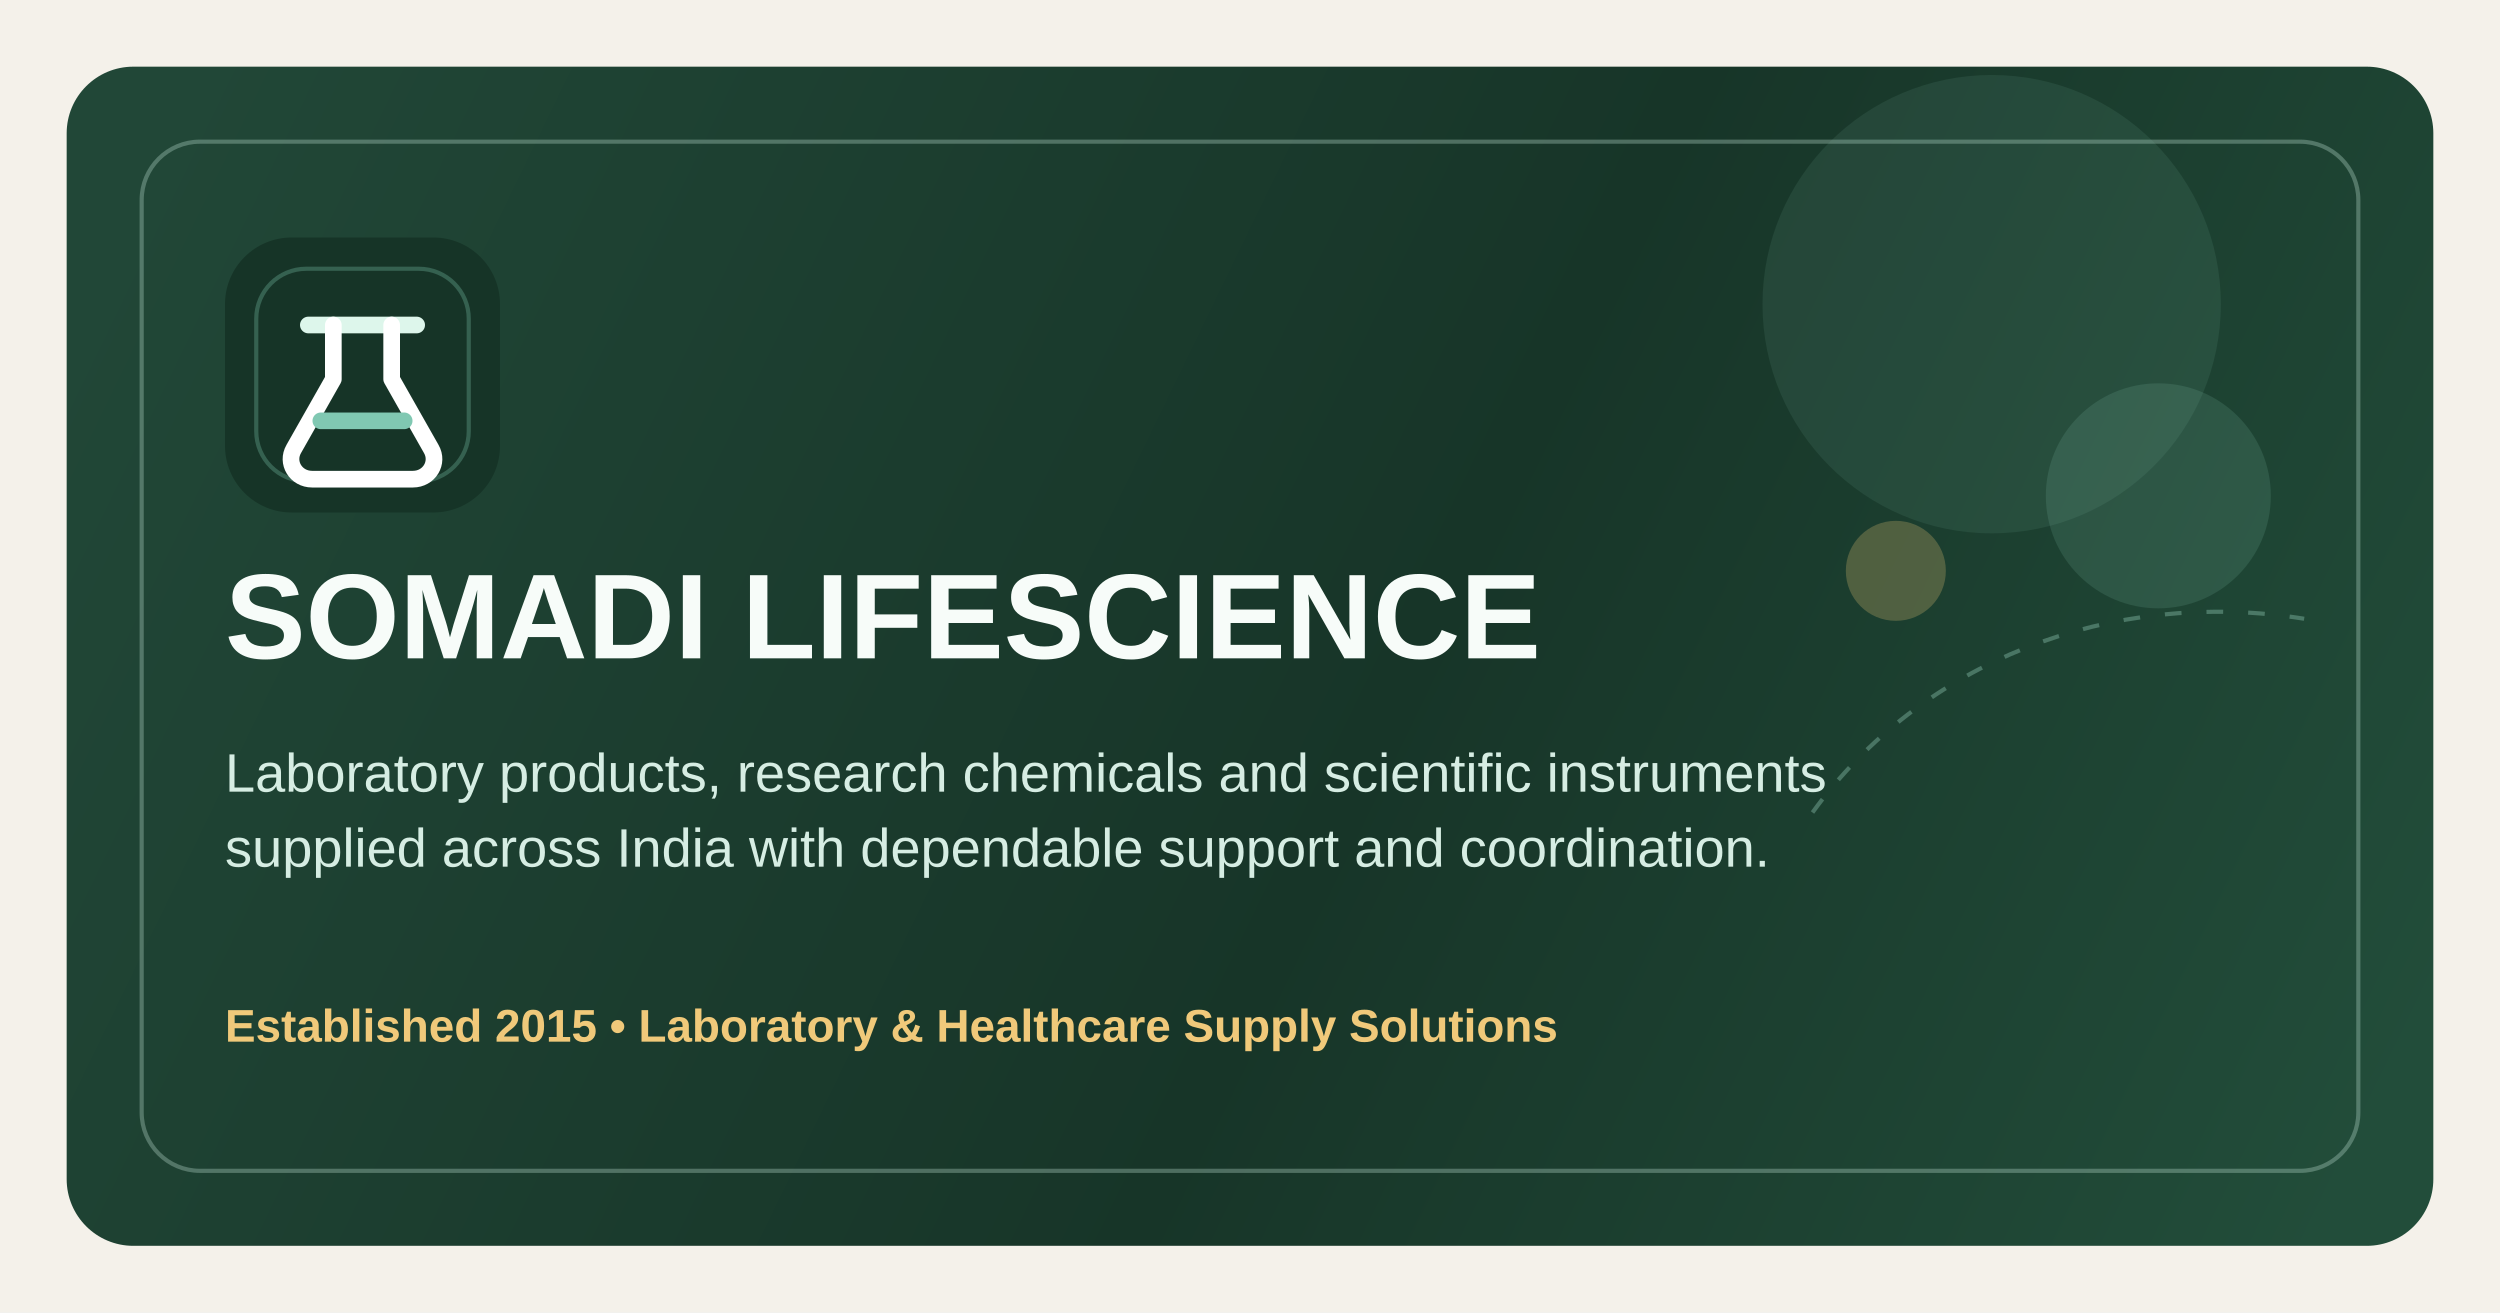
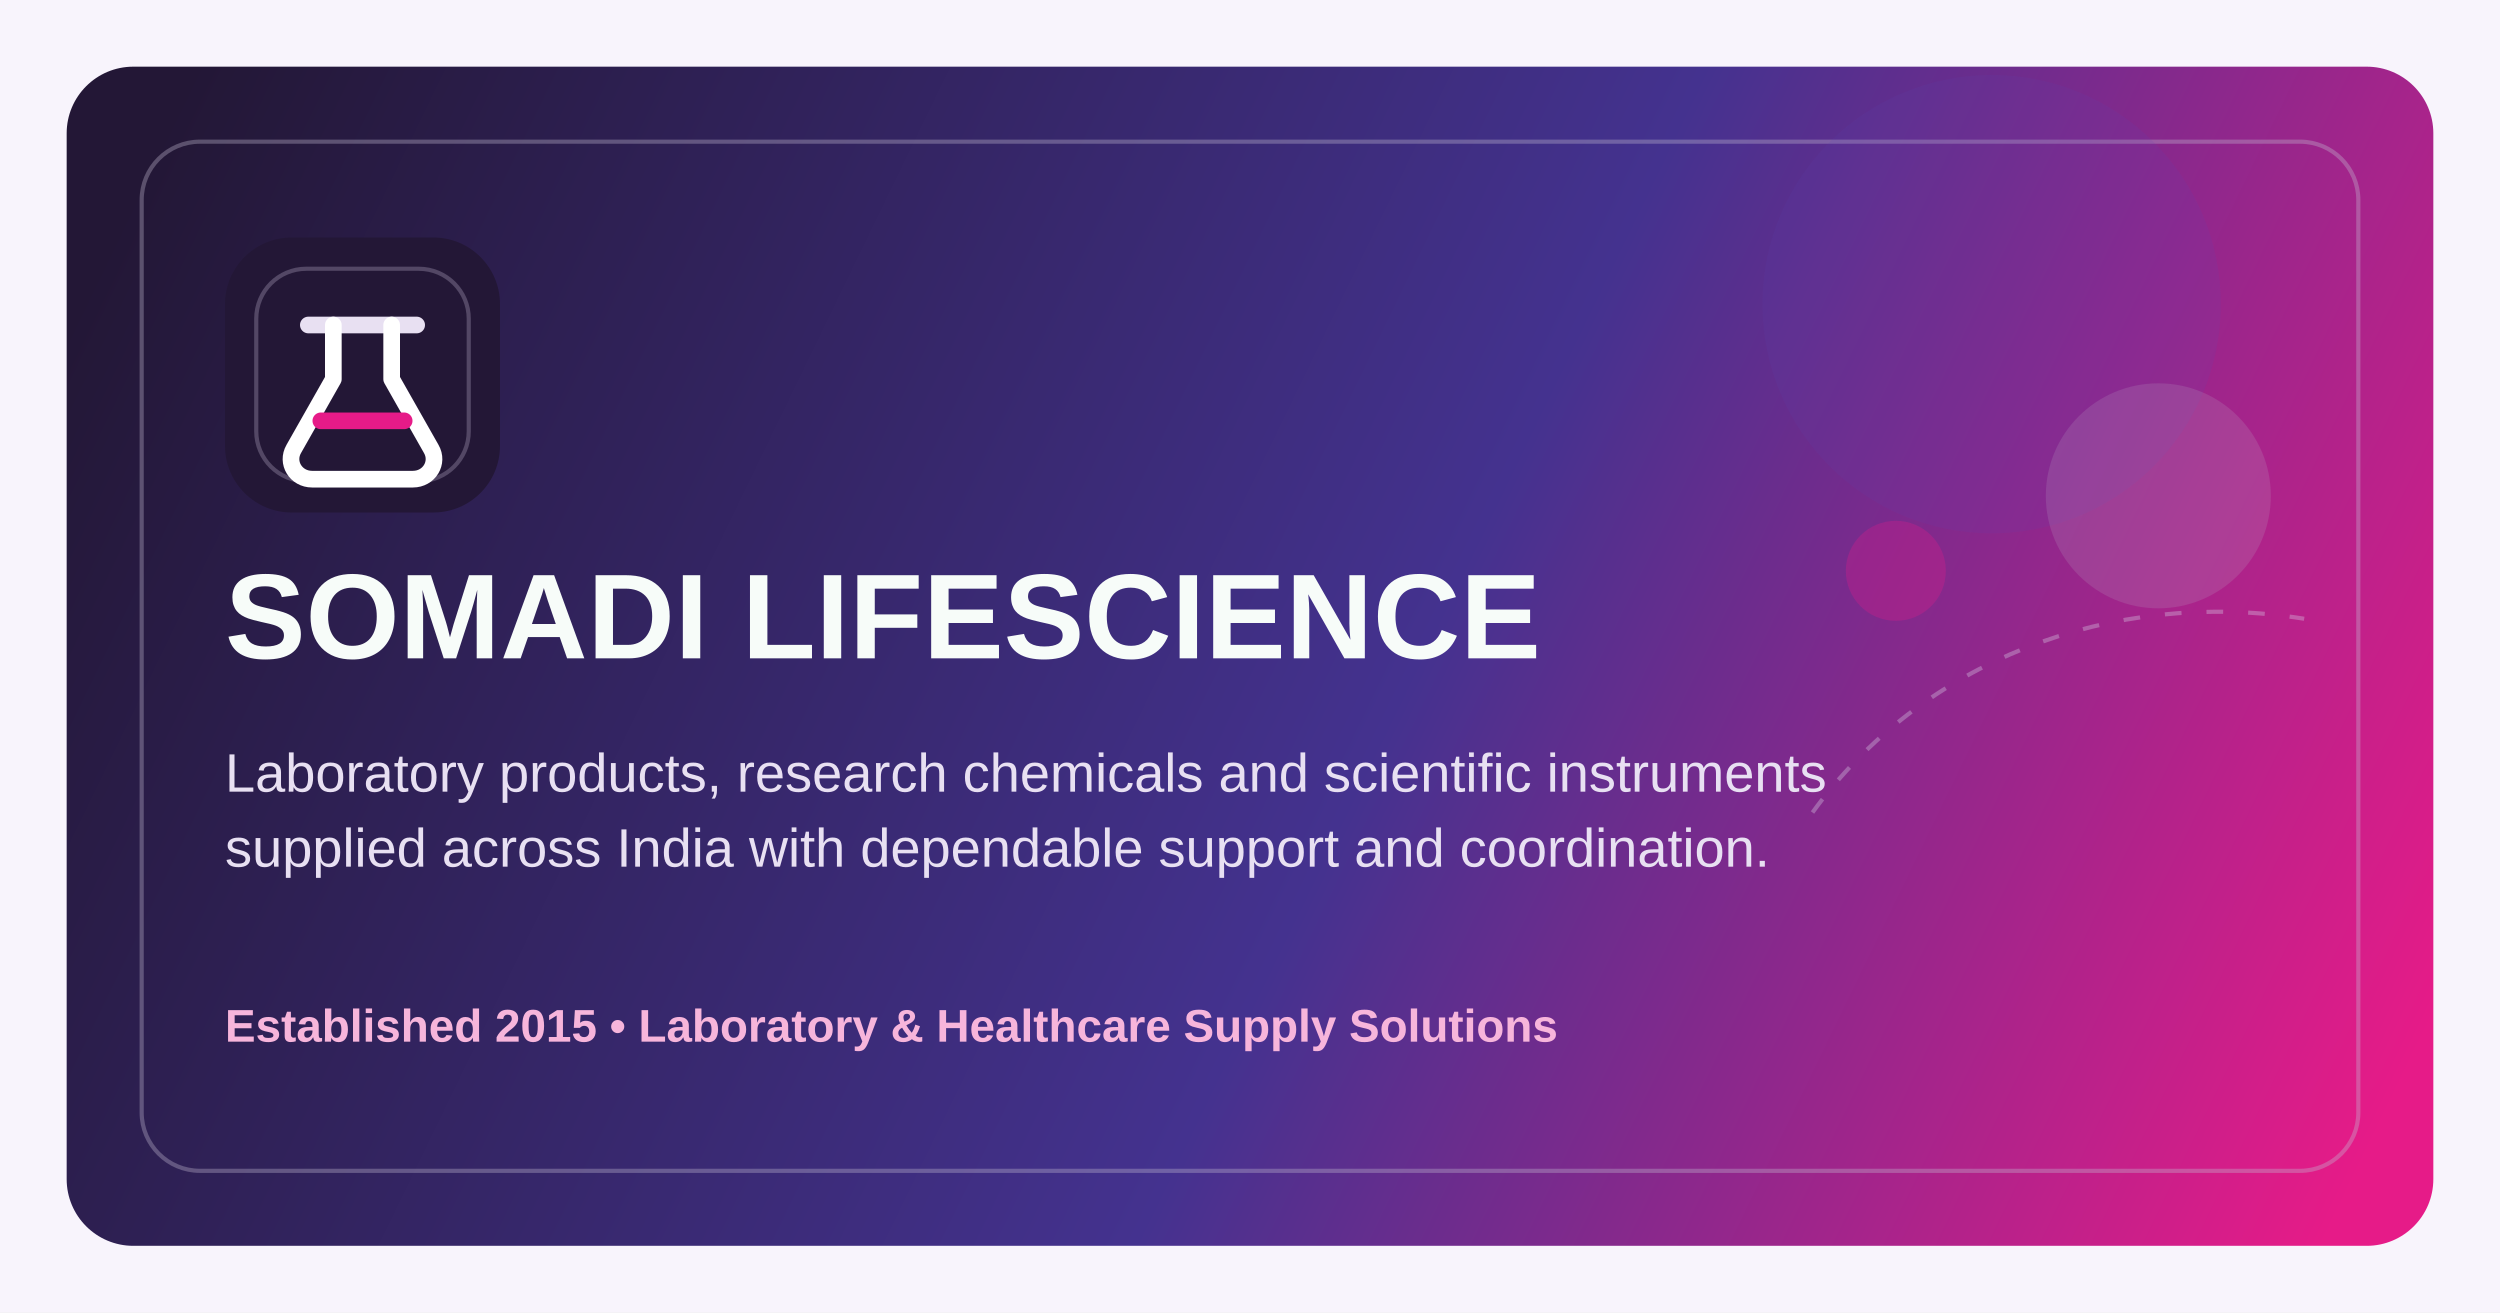
<svg xmlns="http://www.w3.org/2000/svg" width="1200" height="630" viewBox="0 0 1200 630" fill="none">
-   <rect width="1200" height="630" fill="#F4F1EA" />
+   <rect width="1200" height="630" fill="#F8F4FC" />
  <rect x="32" y="32" width="1136" height="566" rx="32" fill="url(#paint0_linear)" />
-   <rect x="68" y="68" width="1064" height="494" rx="28" stroke="#B4D7C9" stroke-opacity="0.35" stroke-width="2" />
-   <circle cx="956" cy="146" r="110" fill="#91D0BA" fill-opacity="0.1" />
-   <circle cx="1036" cy="238" r="54" fill="#91D0BA" fill-opacity="0.14" />
-   <circle cx="910" cy="274" r="24" fill="#F0C97A" fill-opacity="0.25" />
-   <path d="M870 390C922 318 1013 282 1106 297" stroke="#9ED8C4" stroke-width="2" stroke-opacity="0.35" stroke-dasharray="8 12" />
-   <rect x="108" y="114" width="132" height="132" rx="32" fill="#163427" />
-   <rect x="123" y="129" width="102" height="102" rx="24" stroke="#80C8B2" stroke-opacity="0.3" stroke-width="2" />
-   <path d="M148 156H200" stroke="#DDF6EB" stroke-width="8" stroke-linecap="round" />
+   <rect x="68" y="68" width="1064" height="494" rx="28" stroke="#C3B9D2" stroke-opacity="0.35" stroke-width="2" />
+   <circle cx="956" cy="146" r="110" fill="#5A46B4" fill-opacity="0.12" />
+   <circle cx="1036" cy="238" r="54" fill="#BEB6C8" fill-opacity="0.18" />
+   <circle cx="910" cy="274" r="24" fill="#E61B88" fill-opacity="0.28" />
+   <path d="M870 390C922 318 1013 282 1106 297" stroke="#D7CEE6" stroke-width="2" stroke-opacity="0.35" stroke-dasharray="8 12" />
+   <rect x="108" y="114" width="132" height="132" rx="32" fill="#231736" />
+   <rect x="123" y="129" width="102" height="102" rx="24" stroke="#C3B9D2" stroke-opacity="0.3" stroke-width="2" />
+   <path d="M148 156H200" stroke="#E8E0F2" stroke-width="8" stroke-linecap="round" />
  <path d="M160 156V182L141 215.5C137.2 222.1 142 230 149.8 230H198.2C206 230 210.8 222.1 207 215.5L188 182V156" stroke="white" stroke-width="8" stroke-linecap="round" stroke-linejoin="round" />
-   <path d="M154 202H194" stroke="#80C8B2" stroke-width="8" stroke-linecap="round" />
+   <path d="M154 202H194" stroke="#E61B88" stroke-width="8" stroke-linecap="round" />
  <text x="108" y="316" fill="#F7FCF9" font-family="Arial, Helvetica, sans-serif" font-size="58" font-weight="700">SOMADI LIFESCIENCE</text>
-   <text x="108" y="380" fill="#D6EDE3" font-family="Arial, Helvetica, sans-serif" font-size="26">Laboratory products, research chemicals and scientific instruments</text>
-   <text x="108" y="416" fill="#D6EDE3" font-family="Arial, Helvetica, sans-serif" font-size="26">supplied across India with dependable support and coordination.</text>
-   <text x="108" y="500" fill="#F0C97A" font-family="Arial, Helvetica, sans-serif" font-size="22" font-weight="700">Established 2015 • Laboratory &amp; Healthcare Supply Solutions</text>
+   <text x="108" y="380" fill="#E8E0F2" font-family="Arial, Helvetica, sans-serif" font-size="26">Laboratory products, research chemicals and scientific instruments</text>
+   <text x="108" y="416" fill="#E8E0F2" font-family="Arial, Helvetica, sans-serif" font-size="26">supplied across India with dependable support and coordination.</text>
+   <text x="108" y="500" fill="#F7B5DB" font-family="Arial, Helvetica, sans-serif" font-size="22" font-weight="700">Established 2015 • Laboratory &amp; Healthcare Supply Solutions</text>
  <defs>
    <linearGradient id="paint0_linear" x1="72" y1="76" x2="1121" y2="585" gradientUnits="userSpaceOnUse">
-       <stop stop-color="#214737" />
-       <stop offset="0.56" stop-color="#173528" />
-       <stop offset="1" stop-color="#224D3A" />
+       <stop stop-color="#231736" />
+       <stop offset="0.56" stop-color="#44328F" />
+       <stop offset="1" stop-color="#E61B88" />
    </linearGradient>
  </defs>
</svg>
